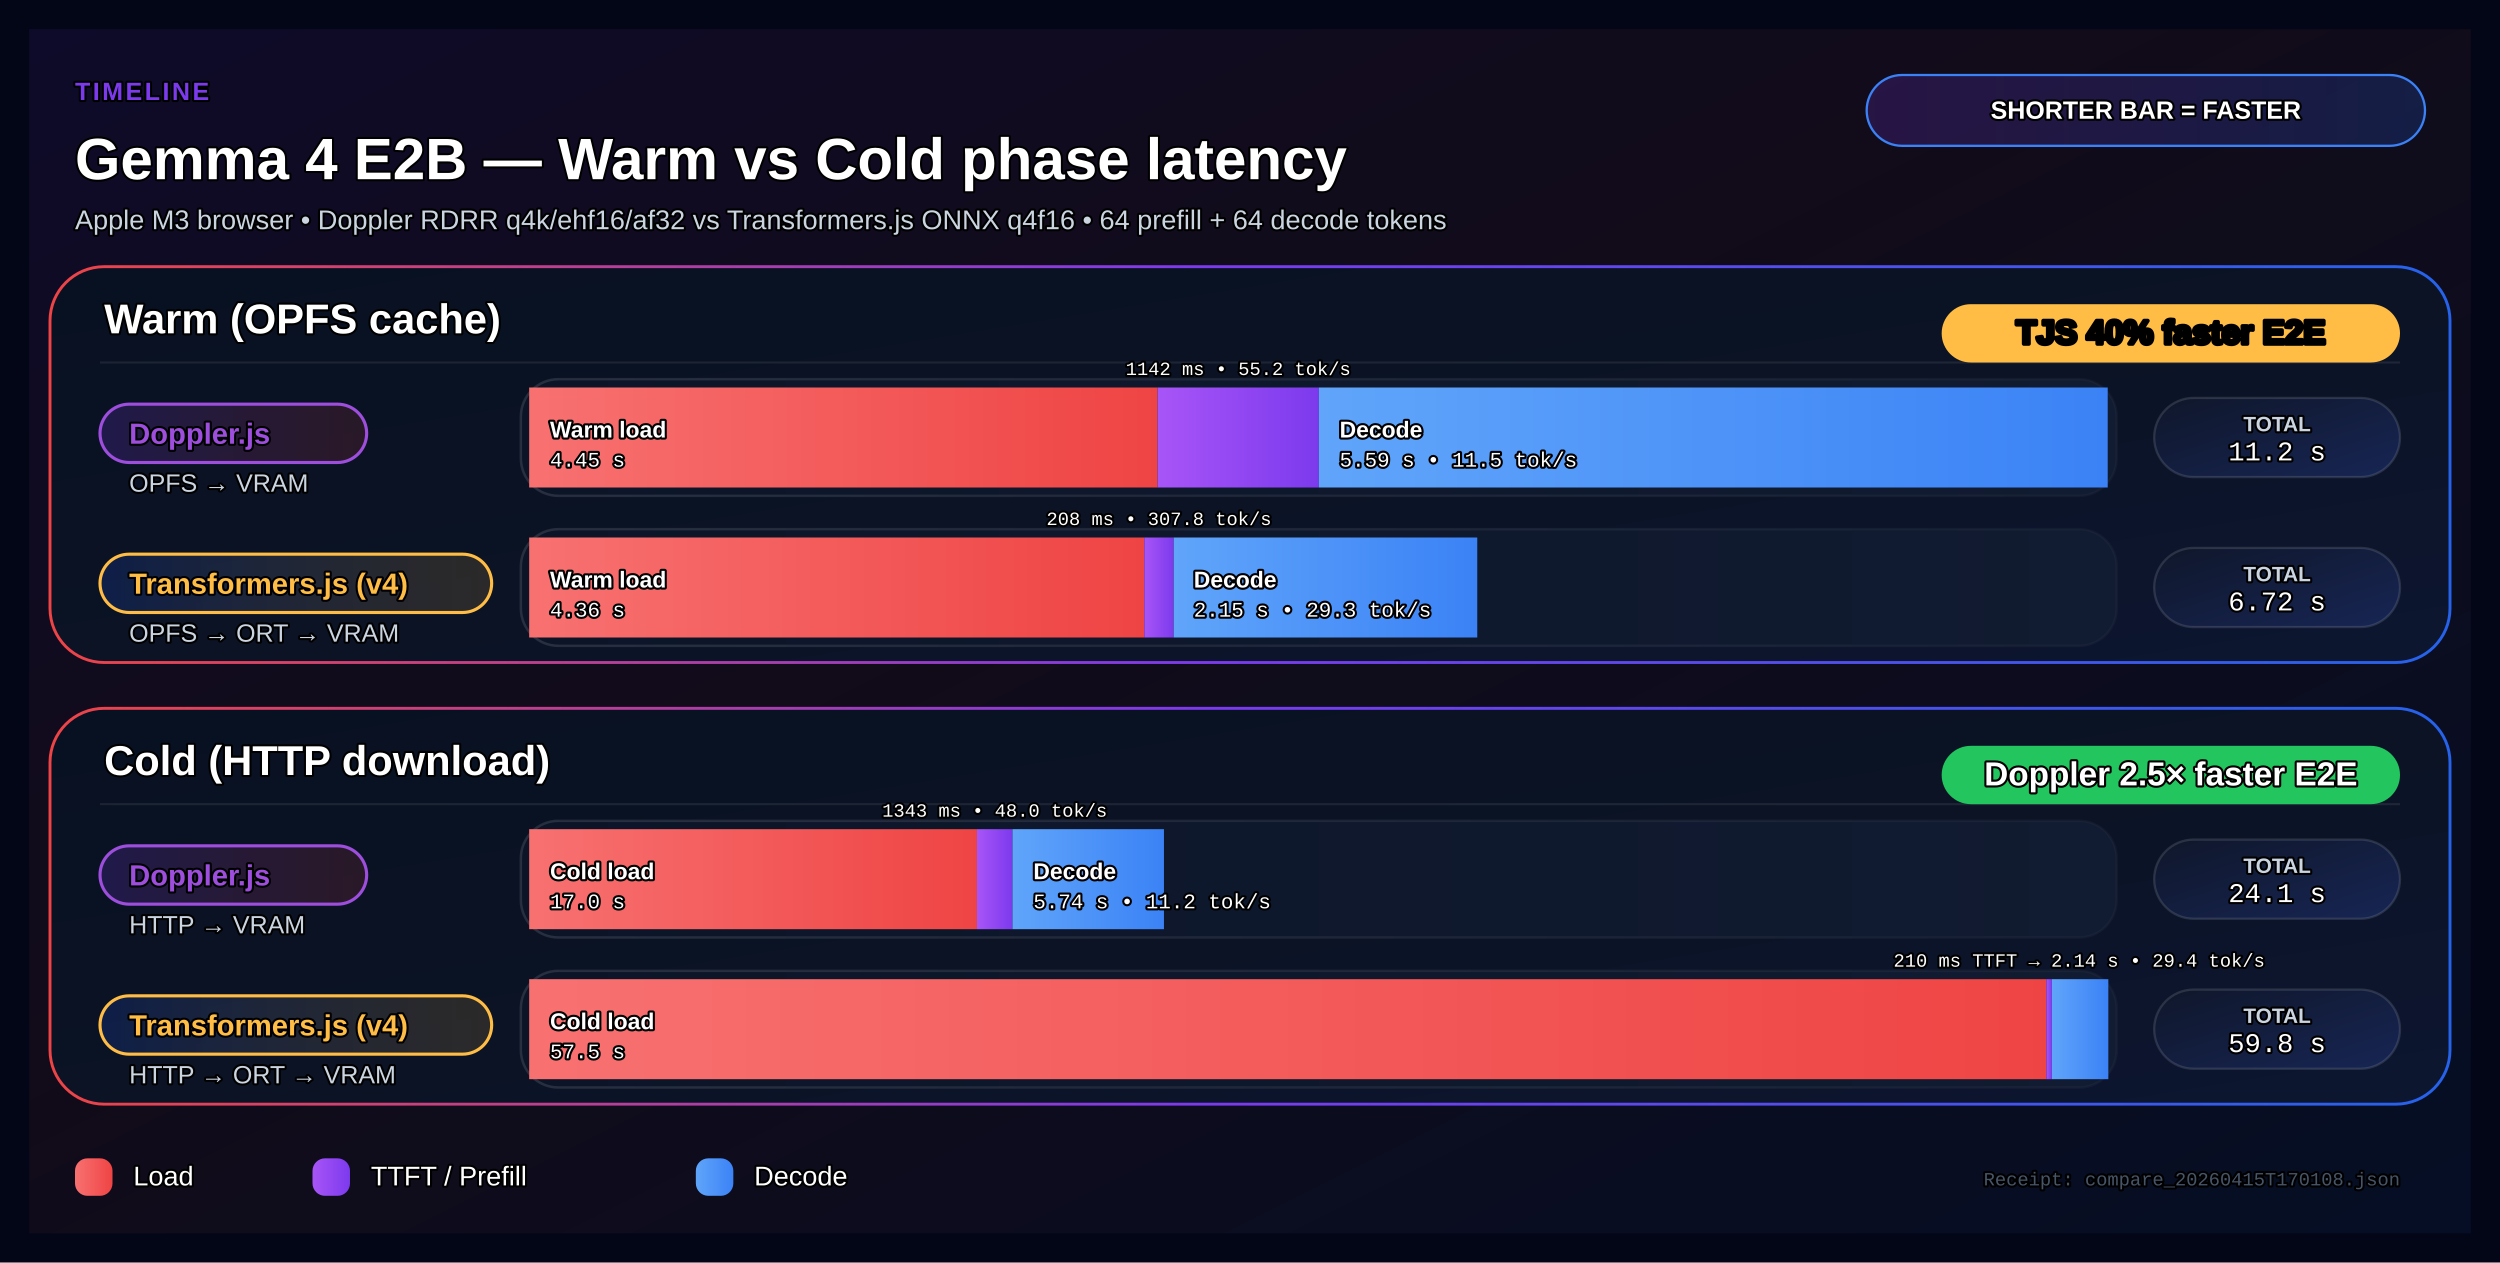
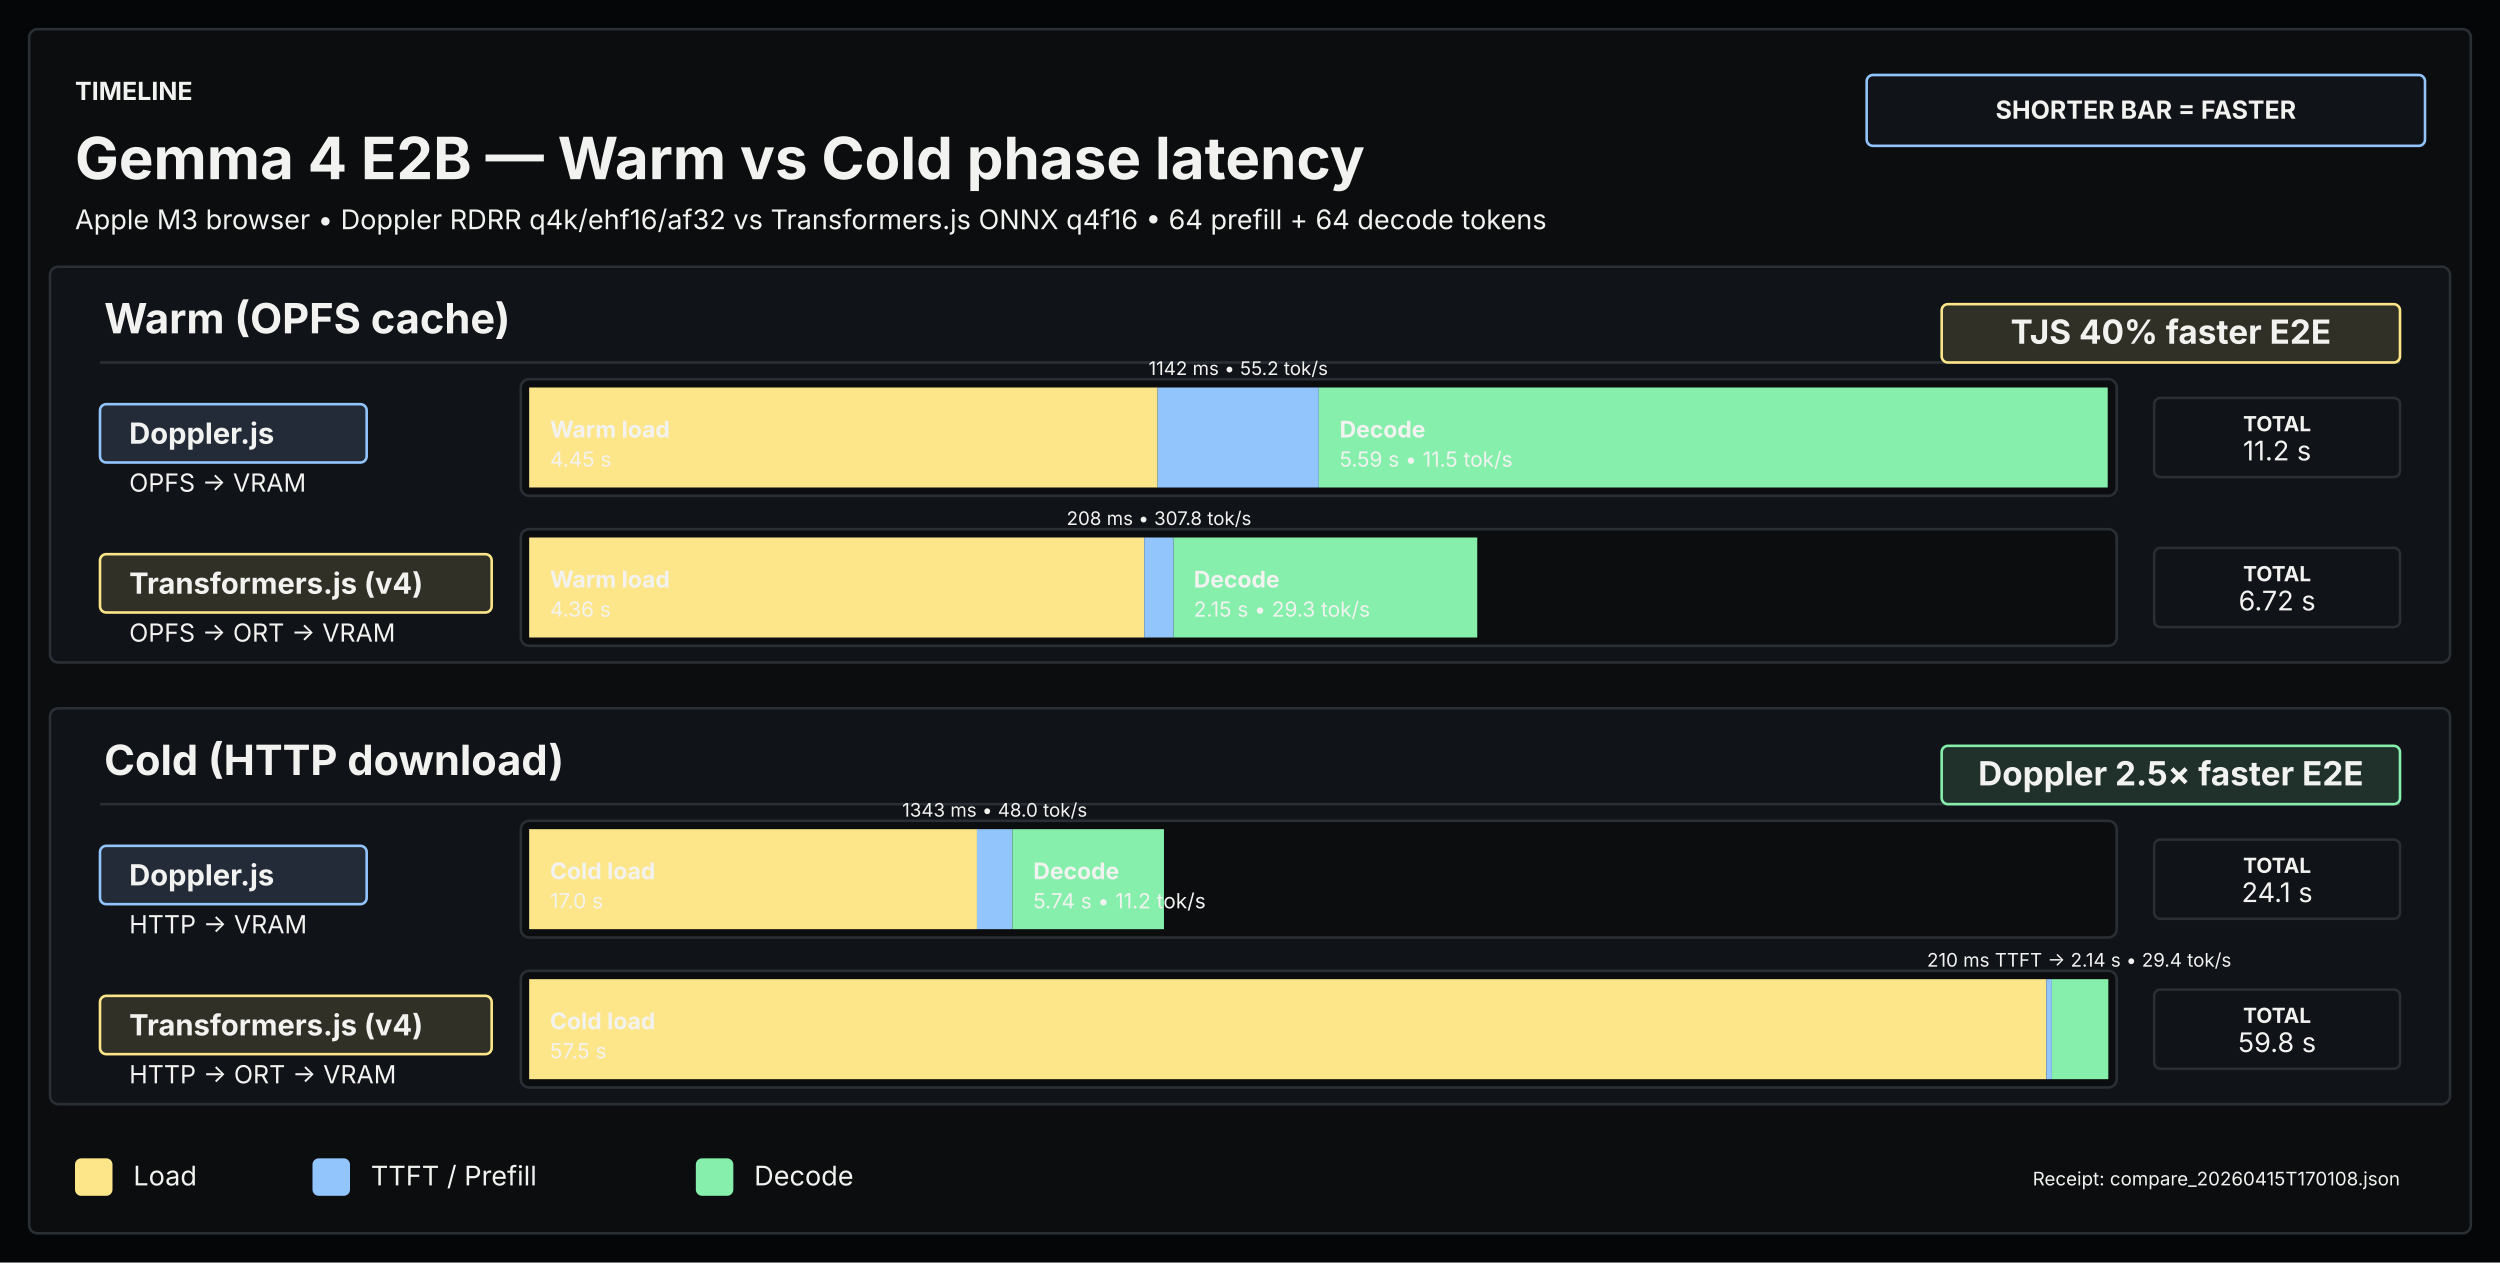
<svg xmlns="http://www.w3.org/2000/svg" width="1200" height="606" viewBox="0 0 1200 606" role="img" aria-labelledby="chart-title-1 chart-desc-1">
  <defs>
    <style>
-   text { paint-order: stroke fill; stroke: #000000; stroke-width: 2px; stroke-linejoin: round; }
+   text { fill: #f2f2f0; font-family: Inter, Segoe UI, Helvetica Neue, Arial, sans-serif; letter-spacing: 0; }
</style>
  </defs>
-   <rect x="0" y="0" width="1200" height="606" fill="#020617" />
-   <rect x="14" y="14" width="1172" height="578" rx="0" fill="#020817" fill-opacity="0.50" stroke="none" />
-   <defs>
-     <linearGradient id="phase-canvas-glow" x1="0%" y1="0%" x2="100%" y2="100%">
-       <stop offset="0%" stop-color="#7c3aed18" />
-       <stop offset="45%" stop-color="#ef444410" />
-       <stop offset="100%" stop-color="#2563eb12" />
-     </linearGradient>
-     <linearGradient id="phase-workload-panel" x1="0%" y1="0%" x2="100%" y2="100%">
-       <stop offset="0%" stop-color="#081121" />
-       <stop offset="55%" stop-color="#0b1325" />
-       <stop offset="100%" stop-color="#0c1630" />
-     </linearGradient>
-     <linearGradient id="phase-workload-stroke" x1="0%" y1="0%" x2="100%" y2="0%">
-       <stop offset="0%" stop-color="#ef4444" />
-       <stop offset="48%" stop-color="#7c3aed" />
-       <stop offset="100%" stop-color="#2563eb" />
-     </linearGradient>
-     <linearGradient id="phase-track-fill" x1="0%" y1="0%" x2="100%" y2="0%">
-       <stop offset="0%" stop-color="#0c1528" />
-       <stop offset="100%" stop-color="#111b31" />
-     </linearGradient>
-     <linearGradient id="phase-track-stroke" x1="0%" y1="0%" x2="100%" y2="0%">
-       <stop offset="0%" stop-color="#ffffff1d" />
-       <stop offset="100%" stop-color="#ffffff08" />
-     </linearGradient>
-     <linearGradient id="phase-load-grad" x1="0%" y1="0%" x2="100%" y2="0%">
-       <stop offset="0%" stop-color="#f87171" />
-       <stop offset="100%" stop-color="#ef4444" />
-     </linearGradient>
-     <linearGradient id="phase-prefill-grad" x1="0%" y1="0%" x2="100%" y2="0%">
-       <stop offset="0%" stop-color="#a855f7" />
-       <stop offset="100%" stop-color="#7c3aed" />
-     </linearGradient>
-     <linearGradient id="phase-decode-grad" x1="0%" y1="0%" x2="100%" y2="0%">
-       <stop offset="0%" stop-color="#60a5fa" />
-       <stop offset="100%" stop-color="#3b82f6" />
-     </linearGradient>
-     <linearGradient id="phase-doppler-chip" x1="0%" y1="0%" x2="100%" y2="0%">
-       <stop offset="0%" stop-color="#7c3aed33" />
-       <stop offset="100%" stop-color="#ef444422" />
-     </linearGradient>
-     <linearGradient id="phase-transformers-chip" x1="0%" y1="0%" x2="100%" y2="0%">
-       <stop offset="0%" stop-color="#1d4ed833" />
-       <stop offset="100%" stop-color="#ffbd4522" />
-     </linearGradient>
-     <linearGradient id="phase-total-pill" x1="0%" y1="0%" x2="100%" y2="100%">
-       <stop offset="0%" stop-color="#0f172a" />
-       <stop offset="100%" stop-color="#172554" />
-     </linearGradient>
-     <linearGradient id="phase-winner-pill" x1="0%" y1="0%" x2="100%" y2="0%">
-       <stop offset="0%" stop-color="#7c3aed33" />
-       <stop offset="100%" stop-color="#2563eb33" />
-     </linearGradient>
-   </defs>
-   <rect x="14" y="14" width="1172" height="578" fill="url(#phase-canvas-glow)" stroke="none" />
-   <text x="36" y="48" fill="#7c3aed" font-family="'Segoe UI', 'Helvetica Neue', Arial, sans-serif" font-size="12" font-weight="bold" letter-spacing="1.2" stroke="none">TIMELINE</text>
-   <text x="36" y="86" fill="#ffffff" font-family="'Segoe UI', 'Helvetica Neue', Arial, sans-serif" font-size="28" font-weight="bold" stroke="none">Gemma 4 E2B — Warm vs Cold phase latency</text>
-   <text x="36" y="110" fill="#cbd5e1" font-family="'Segoe UI', 'Helvetica Neue', Arial, sans-serif" font-size="13" stroke="none">Apple M3 browser • Doppler RDRR q4k/ehf16/af32 vs Transformers.js ONNX q4f16 • 64 prefill + 64 decode tokens</text>
-   <rect x="896" y="36" width="268" height="34" rx="17" fill="url(#phase-winner-pill)" stroke="#3b82f6" stroke-width="1.1" />
-   <text x="1030" y="57" text-anchor="middle" fill="#ffffff" font-family="'Segoe UI', 'Helvetica Neue', Arial, sans-serif" font-size="12" font-weight="bold" stroke="none">SHORTER BAR = FASTER</text>
-   <rect x="24" y="128" width="1152" height="190" rx="26" fill="url(#phase-workload-panel)" stroke="url(#phase-workload-stroke)" stroke-width="1.4" />
-   <line x1="48" y1="174" x2="1152" y2="174" stroke="#ffffff14" stroke-width="1" />
-   <text x="50" y="160" fill="#ffffff" font-family="'Segoe UI', 'Helvetica Neue', Arial, sans-serif" font-size="20" font-weight="bold" stroke="none">Warm (OPFS cache)</text>
-   <rect x="932" y="146" width="220" height="28" rx="14" fill="#ffbd45" stroke="none" />
-   <text x="1042" y="165" text-anchor="middle" fill="#000000" font-family="'Segoe UI', 'Helvetica Neue', Arial, sans-serif" font-size="16" font-weight="bold" stroke="none">TJS 40% faster E2E</text>
-   <rect x="48" y="194" width="128" height="28" rx="14" fill="url(#phase-doppler-chip)" stroke="#9d4edd" stroke-width="1.5" />
-   <text x="62" y="213" fill="#9d4edd" font-family="'Segoe UI', 'Helvetica Neue', Arial, sans-serif" font-size="14" font-weight="bold" stroke="none">Doppler.js</text>
-   <text x="62" y="236" fill="#cbd5e1" font-family="'Segoe UI', 'Helvetica Neue', Arial, sans-serif" font-size="12" stroke="none">OPFS → VRAM</text>
-   <rect x="250" y="182" width="766" height="56" rx="18" fill="url(#phase-track-fill)" stroke="url(#phase-track-stroke)" stroke-width="1.2" />
-   <rect x="254" y="186" width="301.65" height="48" fill="url(#phase-load-grad)" />
-   <text x="264" y="210" fill="#ffffff" font-family="'Segoe UI', 'Helvetica Neue', Arial, sans-serif" font-size="11" font-weight="bold">Warm load</text>
-   <text x="264" y="224" fill="#ffffff" font-family="SFMono-Regular, Menlo, Consolas, 'Liberation Mono', monospace" font-size="10">4.45 s</text>
-   <rect x="555.65" y="186" width="77.39" height="48" fill="url(#phase-prefill-grad)" />
-   <text x="594.35" y="180" text-anchor="middle" fill="#ffffff" font-family="SFMono-Regular, Menlo, Consolas, 'Liberation Mono', monospace" font-size="9">1142 ms • 55.2 tok/s</text>
-   <rect x="633.04" y="186" width="378.66" height="48" fill="url(#phase-decode-grad)" />
-   <text x="643" y="210" fill="#ffffff" font-family="'Segoe UI', 'Helvetica Neue', Arial, sans-serif" font-size="11" font-weight="bold">Decode</text>
-   <text x="643" y="224" fill="#ffffff" font-family="SFMono-Regular, Menlo, Consolas, 'Liberation Mono', monospace" font-size="10">5.59 s • 11.5 tok/s</text>
-   <rect x="1034" y="191" width="118" height="38" rx="19" fill="url(#phase-total-pill)" stroke="#ffffff1f" stroke-width="1.1" />
-   <text x="1093" y="207" text-anchor="middle" fill="#cbd5e1" font-family="'Segoe UI', 'Helvetica Neue', Arial, sans-serif" font-size="10" font-weight="bold" stroke="none">TOTAL</text>
-   <text x="1093" y="221" text-anchor="middle" fill="#ffffff" font-family="SFMono-Regular, Menlo, Consolas, 'Liberation Mono', monospace" font-size="13">11.2 s</text>
-   <rect x="48" y="266" width="188" height="28" rx="14" fill="url(#phase-transformers-chip)" stroke="#ffbd45" stroke-width="1.5" />
-   <text x="62" y="285" fill="#ffbd45" font-family="'Segoe UI', 'Helvetica Neue', Arial, sans-serif" font-size="14" font-weight="bold" stroke="none">Transformers.js (v4)</text>
-   <text x="62" y="308" fill="#cbd5e1" font-family="'Segoe UI', 'Helvetica Neue', Arial, sans-serif" font-size="12" stroke="none">OPFS → ORT → VRAM</text>
-   <rect x="250" y="254" width="766" height="56" rx="18" fill="url(#phase-track-fill)" stroke="url(#phase-track-stroke)" stroke-width="1.2" />
-   <rect x="254" y="258" width="295.26" height="48" fill="url(#phase-load-grad)" />
-   <text x="264" y="282" fill="#ffffff" font-family="'Segoe UI', 'Helvetica Neue', Arial, sans-serif" font-size="11" font-weight="bold">Warm load</text>
-   <text x="264" y="296" fill="#ffffff" font-family="SFMono-Regular, Menlo, Consolas, 'Liberation Mono', monospace" font-size="10">4.36 s</text>
-   <rect x="549.26" y="258" width="14.10" height="48" fill="url(#phase-prefill-grad)" />
-   <text x="556.31" y="252" text-anchor="middle" fill="#ffffff" font-family="SFMono-Regular, Menlo, Consolas, 'Liberation Mono', monospace" font-size="9">208 ms • 307.8 tok/s</text>
-   <rect x="563.36" y="258" width="145.72" height="48" fill="url(#phase-decode-grad)" />
-   <text x="573" y="282" fill="#ffffff" font-family="'Segoe UI', 'Helvetica Neue', Arial, sans-serif" font-size="11" font-weight="bold">Decode</text>
-   <text x="573" y="296" fill="#ffffff" font-family="SFMono-Regular, Menlo, Consolas, 'Liberation Mono', monospace" font-size="10">2.15 s • 29.3 tok/s</text>
-   <rect x="1034" y="263" width="118" height="38" rx="19" fill="url(#phase-total-pill)" stroke="#ffffff1f" stroke-width="1.1" />
-   <text x="1093" y="279" text-anchor="middle" fill="#cbd5e1" font-family="'Segoe UI', 'Helvetica Neue', Arial, sans-serif" font-size="10" font-weight="bold" stroke="none">TOTAL</text>
-   <text x="1093" y="293" text-anchor="middle" fill="#ffffff" font-family="SFMono-Regular, Menlo, Consolas, 'Liberation Mono', monospace" font-size="13">6.72 s</text>
-   <rect x="24" y="340" width="1152" height="190" rx="26" fill="url(#phase-workload-panel)" stroke="url(#phase-workload-stroke)" stroke-width="1.4" />
-   <line x1="48" y1="386" x2="1152" y2="386" stroke="#ffffff14" stroke-width="1" />
-   <text x="50" y="372" fill="#ffffff" font-family="'Segoe UI', 'Helvetica Neue', Arial, sans-serif" font-size="20" font-weight="bold" stroke="none">Cold (HTTP download)</text>
-   <rect x="932" y="358" width="220" height="28" rx="14" fill="#22c55e" stroke="none" />
-   <text x="1042" y="377" text-anchor="middle" fill="#ffffff" font-family="'Segoe UI', 'Helvetica Neue', Arial, sans-serif" font-size="16" font-weight="bold" stroke="none">Doppler 2.5× faster E2E</text>
-   <rect x="48" y="406" width="128" height="28" rx="14" fill="url(#phase-doppler-chip)" stroke="#9d4edd" stroke-width="1.5" />
-   <text x="62" y="425" fill="#9d4edd" font-family="'Segoe UI', 'Helvetica Neue', Arial, sans-serif" font-size="14" font-weight="bold" stroke="none">Doppler.js</text>
-   <text x="62" y="448" fill="#cbd5e1" font-family="'Segoe UI', 'Helvetica Neue', Arial, sans-serif" font-size="12" stroke="none">HTTP → VRAM</text>
-   <rect x="250" y="394" width="766" height="56" rx="18" fill="url(#phase-track-fill)" stroke="url(#phase-track-stroke)" stroke-width="1.2" />
-   <rect x="254" y="398" width="214.94" height="48" fill="url(#phase-load-grad)" />
-   <text x="264" y="422" fill="#ffffff" font-family="'Segoe UI', 'Helvetica Neue', Arial, sans-serif" font-size="11" font-weight="bold">Cold load</text>
-   <text x="264" y="436" fill="#ffffff" font-family="SFMono-Regular, Menlo, Consolas, 'Liberation Mono', monospace" font-size="10">17.0 s</text>
-   <rect x="468.94" y="398" width="17.02" height="48" fill="url(#phase-prefill-grad)" />
-   <text x="477.45" y="392" text-anchor="middle" fill="#ffffff" font-family="SFMono-Regular, Menlo, Consolas, 'Liberation Mono', monospace" font-size="9">1343 ms • 48.0 tok/s</text>
-   <rect x="485.96" y="398" width="72.74" height="48" fill="url(#phase-decode-grad)" />
-   <text x="496" y="422" fill="#ffffff" font-family="'Segoe UI', 'Helvetica Neue', Arial, sans-serif" font-size="11" font-weight="bold">Decode</text>
-   <text x="496" y="436" fill="#ffffff" font-family="SFMono-Regular, Menlo, Consolas, 'Liberation Mono', monospace" font-size="10">5.74 s • 11.2 tok/s</text>
-   <rect x="1034" y="403" width="118" height="38" rx="19" fill="url(#phase-total-pill)" stroke="#ffffff1f" stroke-width="1.1" />
-   <text x="1093" y="419" text-anchor="middle" fill="#cbd5e1" font-family="'Segoe UI', 'Helvetica Neue', Arial, sans-serif" font-size="10" font-weight="bold" stroke="none">TOTAL</text>
-   <text x="1093" y="433" text-anchor="middle" fill="#ffffff" font-family="SFMono-Regular, Menlo, Consolas, 'Liberation Mono', monospace" font-size="13">24.1 s</text>
-   <rect x="48" y="478" width="188" height="28" rx="14" fill="url(#phase-transformers-chip)" stroke="#ffbd45" stroke-width="1.5" />
-   <text x="62" y="497" fill="#ffbd45" font-family="'Segoe UI', 'Helvetica Neue', Arial, sans-serif" font-size="14" font-weight="bold" stroke="none">Transformers.js (v4)</text>
-   <text x="62" y="520" fill="#cbd5e1" font-family="'Segoe UI', 'Helvetica Neue', Arial, sans-serif" font-size="12" stroke="none">HTTP → ORT → VRAM</text>
-   <rect x="250" y="466" width="766" height="56" rx="18" fill="url(#phase-track-fill)" stroke="url(#phase-track-stroke)" stroke-width="1.2" />
-   <rect x="254" y="470" width="728.25" height="48" fill="url(#phase-load-grad)" />
-   <text x="264" y="494" fill="#ffffff" font-family="'Segoe UI', 'Helvetica Neue', Arial, sans-serif" font-size="11" font-weight="bold">Cold load</text>
-   <text x="264" y="508" fill="#ffffff" font-family="SFMono-Regular, Menlo, Consolas, 'Liberation Mono', monospace" font-size="10">57.5 s</text>
-   <rect x="982.25" y="470" width="2.66" height="48" fill="url(#phase-prefill-grad)" />
-   <rect x="984.91" y="470" width="27.09" height="48" fill="url(#phase-decode-grad)" />
-   <text x="998" y="464" text-anchor="middle" fill="#ffffff" font-family="SFMono-Regular, Menlo, Consolas, 'Liberation Mono', monospace" font-size="9">210 ms TTFT → 2.14 s • 29.4 tok/s</text>
-   <rect x="1034" y="475" width="118" height="38" rx="19" fill="url(#phase-total-pill)" stroke="#ffffff1f" stroke-width="1.1" />
-   <text x="1093" y="491" text-anchor="middle" fill="#cbd5e1" font-family="'Segoe UI', 'Helvetica Neue', Arial, sans-serif" font-size="10" font-weight="bold" stroke="none">TOTAL</text>
-   <text x="1093" y="505" text-anchor="middle" fill="#ffffff" font-family="SFMono-Regular, Menlo, Consolas, 'Liberation Mono', monospace" font-size="13">59.8 s</text>
-   <rect x="36" y="556" width="18" height="18" rx="6" fill="url(#phase-load-grad)" />
-   <text x="64" y="569" fill="#ffffff" font-family="'Segoe UI', 'Helvetica Neue', Arial, sans-serif" font-size="13" stroke="none">Load</text>
-   <rect x="150" y="556" width="18" height="18" rx="6" fill="url(#phase-prefill-grad)" />
-   <text x="178" y="569" fill="#ffffff" font-family="'Segoe UI', 'Helvetica Neue', Arial, sans-serif" font-size="13" stroke="none">TTFT / Prefill</text>
-   <rect x="334" y="556" width="18" height="18" rx="6" fill="url(#phase-decode-grad)" />
-   <text x="362" y="569" fill="#ffffff" font-family="'Segoe UI', 'Helvetica Neue', Arial, sans-serif" font-size="13" stroke="none">Decode</text>
-   <text x="1152" y="569" text-anchor="end" fill="#475569" font-family="SFMono-Regular, Menlo, Consolas, 'Liberation Mono', monospace" font-size="9" stroke="none">Receipt: compare_20260415T170108.json</text>
+   <rect x="0" y="0" width="1200" height="606" fill="#050607" />
+   <rect x="14" y="14" width="1172" height="578" rx="4" fill="#0b0d0f" stroke="#2a2f35" stroke-width="1.25" />
+   <text x="36" y="48" fill="#93c5fd" font-family="Inter, 'Segoe UI', 'Helvetica Neue', Arial, sans-serif" font-size="12" font-weight="bold">TIMELINE</text>
+   <text x="36" y="86" fill="#f2f2f0" font-family="Inter, 'Segoe UI', 'Helvetica Neue', Arial, sans-serif" font-size="28" font-weight="bold">Gemma 4 E2B — Warm vs Cold phase latency</text>
+   <text x="36" y="110" fill="#9ca3af" font-family="Inter, 'Segoe UI', 'Helvetica Neue', Arial, sans-serif" font-size="13">Apple M3 browser • Doppler RDRR q4k/ehf16/af32 vs Transformers.js ONNX q4f16 • 64 prefill + 64 decode tokens</text>
+   <rect x="896" y="36" width="268" height="34" rx="3" fill="#101317" stroke="#93c5fd" stroke-width="1.25" />
+   <text x="1030" y="57" text-anchor="middle" fill="#93c5fd" font-family="Inter, 'Segoe UI', 'Helvetica Neue', Arial, sans-serif" font-size="12" font-weight="bold">SHORTER BAR = FASTER</text>
+   <rect x="24" y="128" width="1152" height="190" rx="4" fill="#101317" stroke="#2a2f35" stroke-width="1.25" />
+   <line x1="48" y1="174" x2="1152" y2="174" stroke="#2a2f35" stroke-width="1.25" />
+   <text x="50" y="160" fill="#f2f2f0" font-family="Inter, 'Segoe UI', 'Helvetica Neue', Arial, sans-serif" font-size="20" font-weight="bold">Warm (OPFS cache)</text>
+   <rect x="932" y="146" width="220" height="28" rx="3" fill="#fde68a" fill-opacity="0.14" stroke="#fde68a" stroke-width="1.25" />
+   <text x="1042" y="165" text-anchor="middle" fill="#fde68a" font-family="Inter, 'Segoe UI', 'Helvetica Neue', Arial, sans-serif" font-size="16" font-weight="bold">TJS 40% faster E2E</text>
+   <rect x="48" y="194" width="128" height="28" rx="3" fill="#93c5fd" fill-opacity="0.14" stroke="#93c5fd" stroke-width="1.25" />
+   <text x="62" y="213" fill="#93c5fd" font-family="Inter, 'Segoe UI', 'Helvetica Neue', Arial, sans-serif" font-size="14" font-weight="bold">Doppler.js</text>
+   <text x="62" y="236" fill="#9ca3af" font-family="Inter, 'Segoe UI', 'Helvetica Neue', Arial, sans-serif" font-size="12">OPFS → VRAM</text>
+   <rect x="250" y="182" width="766" height="56" rx="4" fill="#0b0d0f" stroke="#2a2f35" stroke-width="1.25" />
+   <rect x="254" y="186" width="301.65" height="48" fill="#fde68a" />
+   <text x="264" y="210" fill="#050607" font-family="Inter, 'Segoe UI', 'Helvetica Neue', Arial, sans-serif" font-size="11" font-weight="bold">Warm load</text>
+   <text x="264" y="224" fill="#050607" font-family="SFMono-Regular, Menlo, Consolas, 'Liberation Mono', monospace" font-size="10">4.45 s</text>
+   <rect x="555.65" y="186" width="77.39" height="48" fill="#93c5fd" />
+   <text x="594.35" y="180" text-anchor="middle" fill="#f2f2f0" font-family="SFMono-Regular, Menlo, Consolas, 'Liberation Mono', monospace" font-size="9">1142 ms • 55.2 tok/s</text>
+   <rect x="633.04" y="186" width="378.66" height="48" fill="#86efac" />
+   <text x="643" y="210" fill="#050607" font-family="Inter, 'Segoe UI', 'Helvetica Neue', Arial, sans-serif" font-size="11" font-weight="bold">Decode</text>
+   <text x="643" y="224" fill="#050607" font-family="SFMono-Regular, Menlo, Consolas, 'Liberation Mono', monospace" font-size="10">5.59 s • 11.5 tok/s</text>
+   <rect x="1034" y="191" width="118" height="38" rx="3" fill="#101317" stroke="#2a2f35" stroke-width="1.25" />
+   <text x="1093" y="207" text-anchor="middle" fill="#9ca3af" font-family="Inter, 'Segoe UI', 'Helvetica Neue', Arial, sans-serif" font-size="10" font-weight="bold">TOTAL</text>
+   <text x="1093" y="221" text-anchor="middle" fill="#f2f2f0" font-family="SFMono-Regular, Menlo, Consolas, 'Liberation Mono', monospace" font-size="13">11.2 s</text>
+   <rect x="48" y="266" width="188" height="28" rx="3" fill="#fde68a" fill-opacity="0.14" stroke="#fde68a" stroke-width="1.25" />
+   <text x="62" y="285" fill="#fde68a" font-family="Inter, 'Segoe UI', 'Helvetica Neue', Arial, sans-serif" font-size="14" font-weight="bold">Transformers.js (v4)</text>
+   <text x="62" y="308" fill="#9ca3af" font-family="Inter, 'Segoe UI', 'Helvetica Neue', Arial, sans-serif" font-size="12">OPFS → ORT → VRAM</text>
+   <rect x="250" y="254" width="766" height="56" rx="4" fill="#0b0d0f" stroke="#2a2f35" stroke-width="1.25" />
+   <rect x="254" y="258" width="295.26" height="48" fill="#fde68a" />
+   <text x="264" y="282" fill="#050607" font-family="Inter, 'Segoe UI', 'Helvetica Neue', Arial, sans-serif" font-size="11" font-weight="bold">Warm load</text>
+   <text x="264" y="296" fill="#050607" font-family="SFMono-Regular, Menlo, Consolas, 'Liberation Mono', monospace" font-size="10">4.36 s</text>
+   <rect x="549.26" y="258" width="14.10" height="48" fill="#93c5fd" />
+   <text x="556.31" y="252" text-anchor="middle" fill="#f2f2f0" font-family="SFMono-Regular, Menlo, Consolas, 'Liberation Mono', monospace" font-size="9">208 ms • 307.8 tok/s</text>
+   <rect x="563.36" y="258" width="145.72" height="48" fill="#86efac" />
+   <text x="573" y="282" fill="#050607" font-family="Inter, 'Segoe UI', 'Helvetica Neue', Arial, sans-serif" font-size="11" font-weight="bold">Decode</text>
+   <text x="573" y="296" fill="#050607" font-family="SFMono-Regular, Menlo, Consolas, 'Liberation Mono', monospace" font-size="10">2.15 s • 29.3 tok/s</text>
+   <rect x="1034" y="263" width="118" height="38" rx="3" fill="#101317" stroke="#2a2f35" stroke-width="1.25" />
+   <text x="1093" y="279" text-anchor="middle" fill="#9ca3af" font-family="Inter, 'Segoe UI', 'Helvetica Neue', Arial, sans-serif" font-size="10" font-weight="bold">TOTAL</text>
+   <text x="1093" y="293" text-anchor="middle" fill="#f2f2f0" font-family="SFMono-Regular, Menlo, Consolas, 'Liberation Mono', monospace" font-size="13">6.72 s</text>
+   <rect x="24" y="340" width="1152" height="190" rx="4" fill="#101317" stroke="#2a2f35" stroke-width="1.25" />
+   <line x1="48" y1="386" x2="1152" y2="386" stroke="#2a2f35" stroke-width="1.25" />
+   <text x="50" y="372" fill="#f2f2f0" font-family="Inter, 'Segoe UI', 'Helvetica Neue', Arial, sans-serif" font-size="20" font-weight="bold">Cold (HTTP download)</text>
+   <rect x="932" y="358" width="220" height="28" rx="3" fill="#86efac" fill-opacity="0.14" stroke="#86efac" stroke-width="1.25" />
+   <text x="1042" y="377" text-anchor="middle" fill="#86efac" font-family="Inter, 'Segoe UI', 'Helvetica Neue', Arial, sans-serif" font-size="16" font-weight="bold">Doppler 2.5× faster E2E</text>
+   <rect x="48" y="406" width="128" height="28" rx="3" fill="#93c5fd" fill-opacity="0.14" stroke="#93c5fd" stroke-width="1.25" />
+   <text x="62" y="425" fill="#93c5fd" font-family="Inter, 'Segoe UI', 'Helvetica Neue', Arial, sans-serif" font-size="14" font-weight="bold">Doppler.js</text>
+   <text x="62" y="448" fill="#9ca3af" font-family="Inter, 'Segoe UI', 'Helvetica Neue', Arial, sans-serif" font-size="12">HTTP → VRAM</text>
+   <rect x="250" y="394" width="766" height="56" rx="4" fill="#0b0d0f" stroke="#2a2f35" stroke-width="1.25" />
+   <rect x="254" y="398" width="214.94" height="48" fill="#fde68a" />
+   <text x="264" y="422" fill="#050607" font-family="Inter, 'Segoe UI', 'Helvetica Neue', Arial, sans-serif" font-size="11" font-weight="bold">Cold load</text>
+   <text x="264" y="436" fill="#050607" font-family="SFMono-Regular, Menlo, Consolas, 'Liberation Mono', monospace" font-size="10">17.0 s</text>
+   <rect x="468.94" y="398" width="17.02" height="48" fill="#93c5fd" />
+   <text x="477.45" y="392" text-anchor="middle" fill="#f2f2f0" font-family="SFMono-Regular, Menlo, Consolas, 'Liberation Mono', monospace" font-size="9">1343 ms • 48.0 tok/s</text>
+   <rect x="485.96" y="398" width="72.74" height="48" fill="#86efac" />
+   <text x="496" y="422" fill="#050607" font-family="Inter, 'Segoe UI', 'Helvetica Neue', Arial, sans-serif" font-size="11" font-weight="bold">Decode</text>
+   <text x="496" y="436" fill="#050607" font-family="SFMono-Regular, Menlo, Consolas, 'Liberation Mono', monospace" font-size="10">5.74 s • 11.2 tok/s</text>
+   <rect x="1034" y="403" width="118" height="38" rx="3" fill="#101317" stroke="#2a2f35" stroke-width="1.25" />
+   <text x="1093" y="419" text-anchor="middle" fill="#9ca3af" font-family="Inter, 'Segoe UI', 'Helvetica Neue', Arial, sans-serif" font-size="10" font-weight="bold">TOTAL</text>
+   <text x="1093" y="433" text-anchor="middle" fill="#f2f2f0" font-family="SFMono-Regular, Menlo, Consolas, 'Liberation Mono', monospace" font-size="13">24.1 s</text>
+   <rect x="48" y="478" width="188" height="28" rx="3" fill="#fde68a" fill-opacity="0.14" stroke="#fde68a" stroke-width="1.25" />
+   <text x="62" y="497" fill="#fde68a" font-family="Inter, 'Segoe UI', 'Helvetica Neue', Arial, sans-serif" font-size="14" font-weight="bold">Transformers.js (v4)</text>
+   <text x="62" y="520" fill="#9ca3af" font-family="Inter, 'Segoe UI', 'Helvetica Neue', Arial, sans-serif" font-size="12">HTTP → ORT → VRAM</text>
+   <rect x="250" y="466" width="766" height="56" rx="4" fill="#0b0d0f" stroke="#2a2f35" stroke-width="1.25" />
+   <rect x="254" y="470" width="728.25" height="48" fill="#fde68a" />
+   <text x="264" y="494" fill="#050607" font-family="Inter, 'Segoe UI', 'Helvetica Neue', Arial, sans-serif" font-size="11" font-weight="bold">Cold load</text>
+   <text x="264" y="508" fill="#050607" font-family="SFMono-Regular, Menlo, Consolas, 'Liberation Mono', monospace" font-size="10">57.5 s</text>
+   <rect x="982.25" y="470" width="2.66" height="48" fill="#93c5fd" />
+   <rect x="984.91" y="470" width="27.09" height="48" fill="#86efac" />
+   <text x="998" y="464" text-anchor="middle" fill="#f2f2f0" font-family="SFMono-Regular, Menlo, Consolas, 'Liberation Mono', monospace" font-size="9">210 ms TTFT → 2.14 s • 29.4 tok/s</text>
+   <rect x="1034" y="475" width="118" height="38" rx="3" fill="#101317" stroke="#2a2f35" stroke-width="1.25" />
+   <text x="1093" y="491" text-anchor="middle" fill="#9ca3af" font-family="Inter, 'Segoe UI', 'Helvetica Neue', Arial, sans-serif" font-size="10" font-weight="bold">TOTAL</text>
+   <text x="1093" y="505" text-anchor="middle" fill="#f2f2f0" font-family="SFMono-Regular, Menlo, Consolas, 'Liberation Mono', monospace" font-size="13">59.8 s</text>
+   <rect x="36" y="556" width="18" height="18" rx="3" fill="#fde68a" />
+   <text x="64" y="569" fill="#f2f2f0" font-family="Inter, 'Segoe UI', 'Helvetica Neue', Arial, sans-serif" font-size="13">Load</text>
+   <rect x="150" y="556" width="18" height="18" rx="3" fill="#93c5fd" />
+   <text x="178" y="569" fill="#f2f2f0" font-family="Inter, 'Segoe UI', 'Helvetica Neue', Arial, sans-serif" font-size="13">TTFT / Prefill</text>
+   <rect x="334" y="556" width="18" height="18" rx="3" fill="#86efac" />
+   <text x="362" y="569" fill="#f2f2f0" font-family="Inter, 'Segoe UI', 'Helvetica Neue', Arial, sans-serif" font-size="13">Decode</text>
+   <text x="1152" y="569" text-anchor="end" fill="#9ca3af" font-family="SFMono-Regular, Menlo, Consolas, 'Liberation Mono', monospace" font-size="9">Receipt: compare_20260415T170108.json</text>
</svg>
